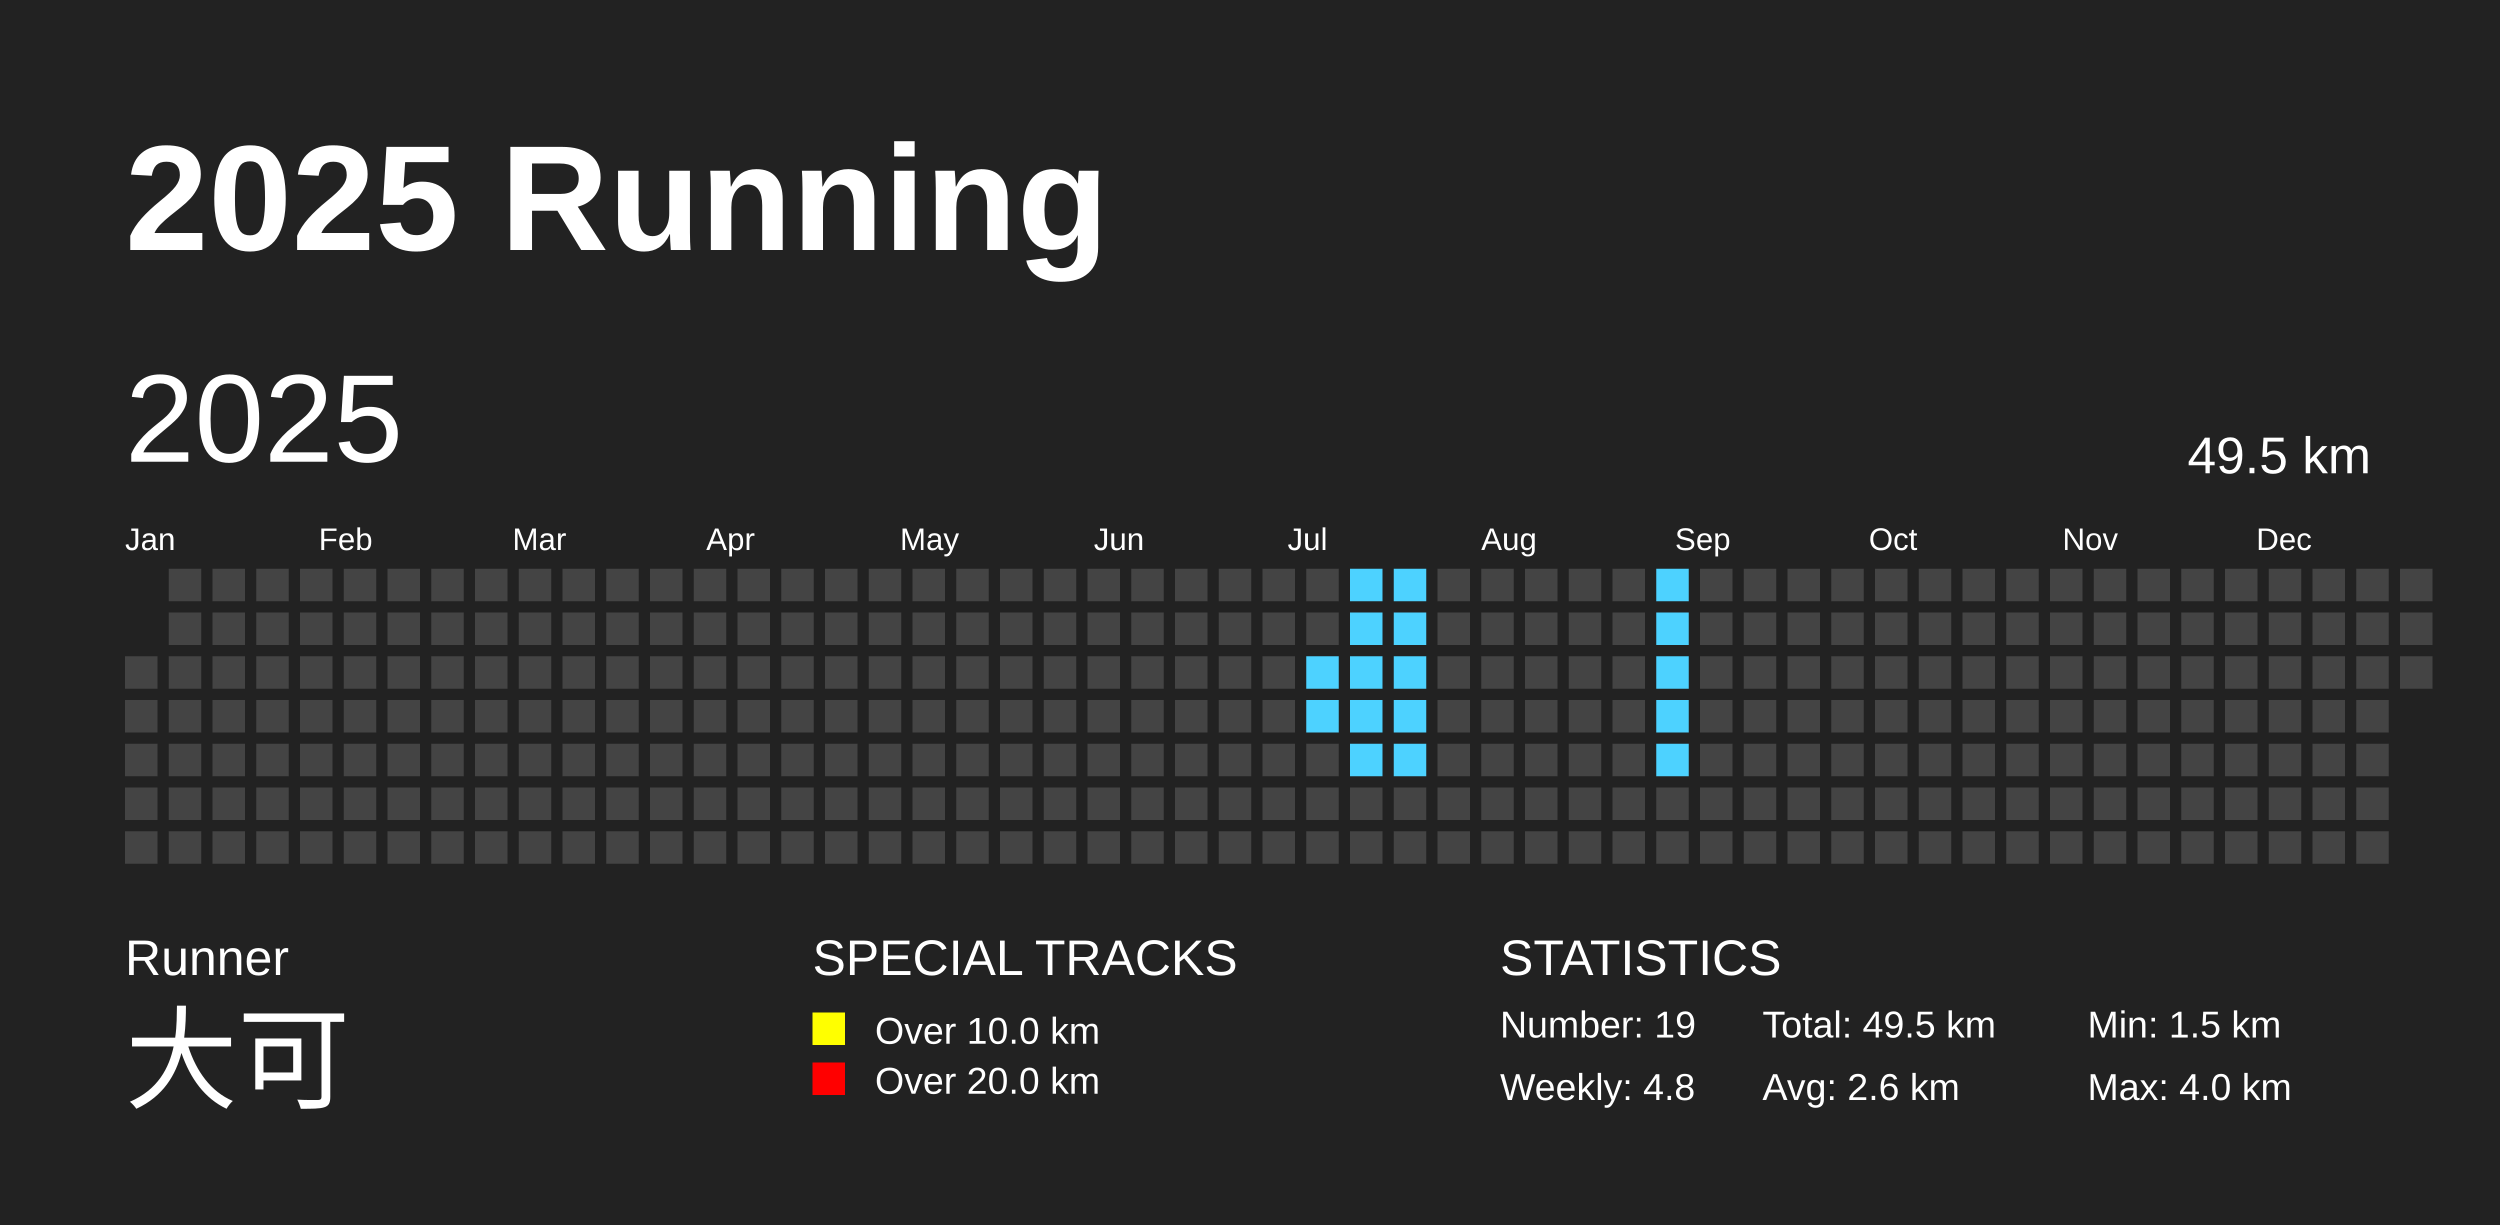
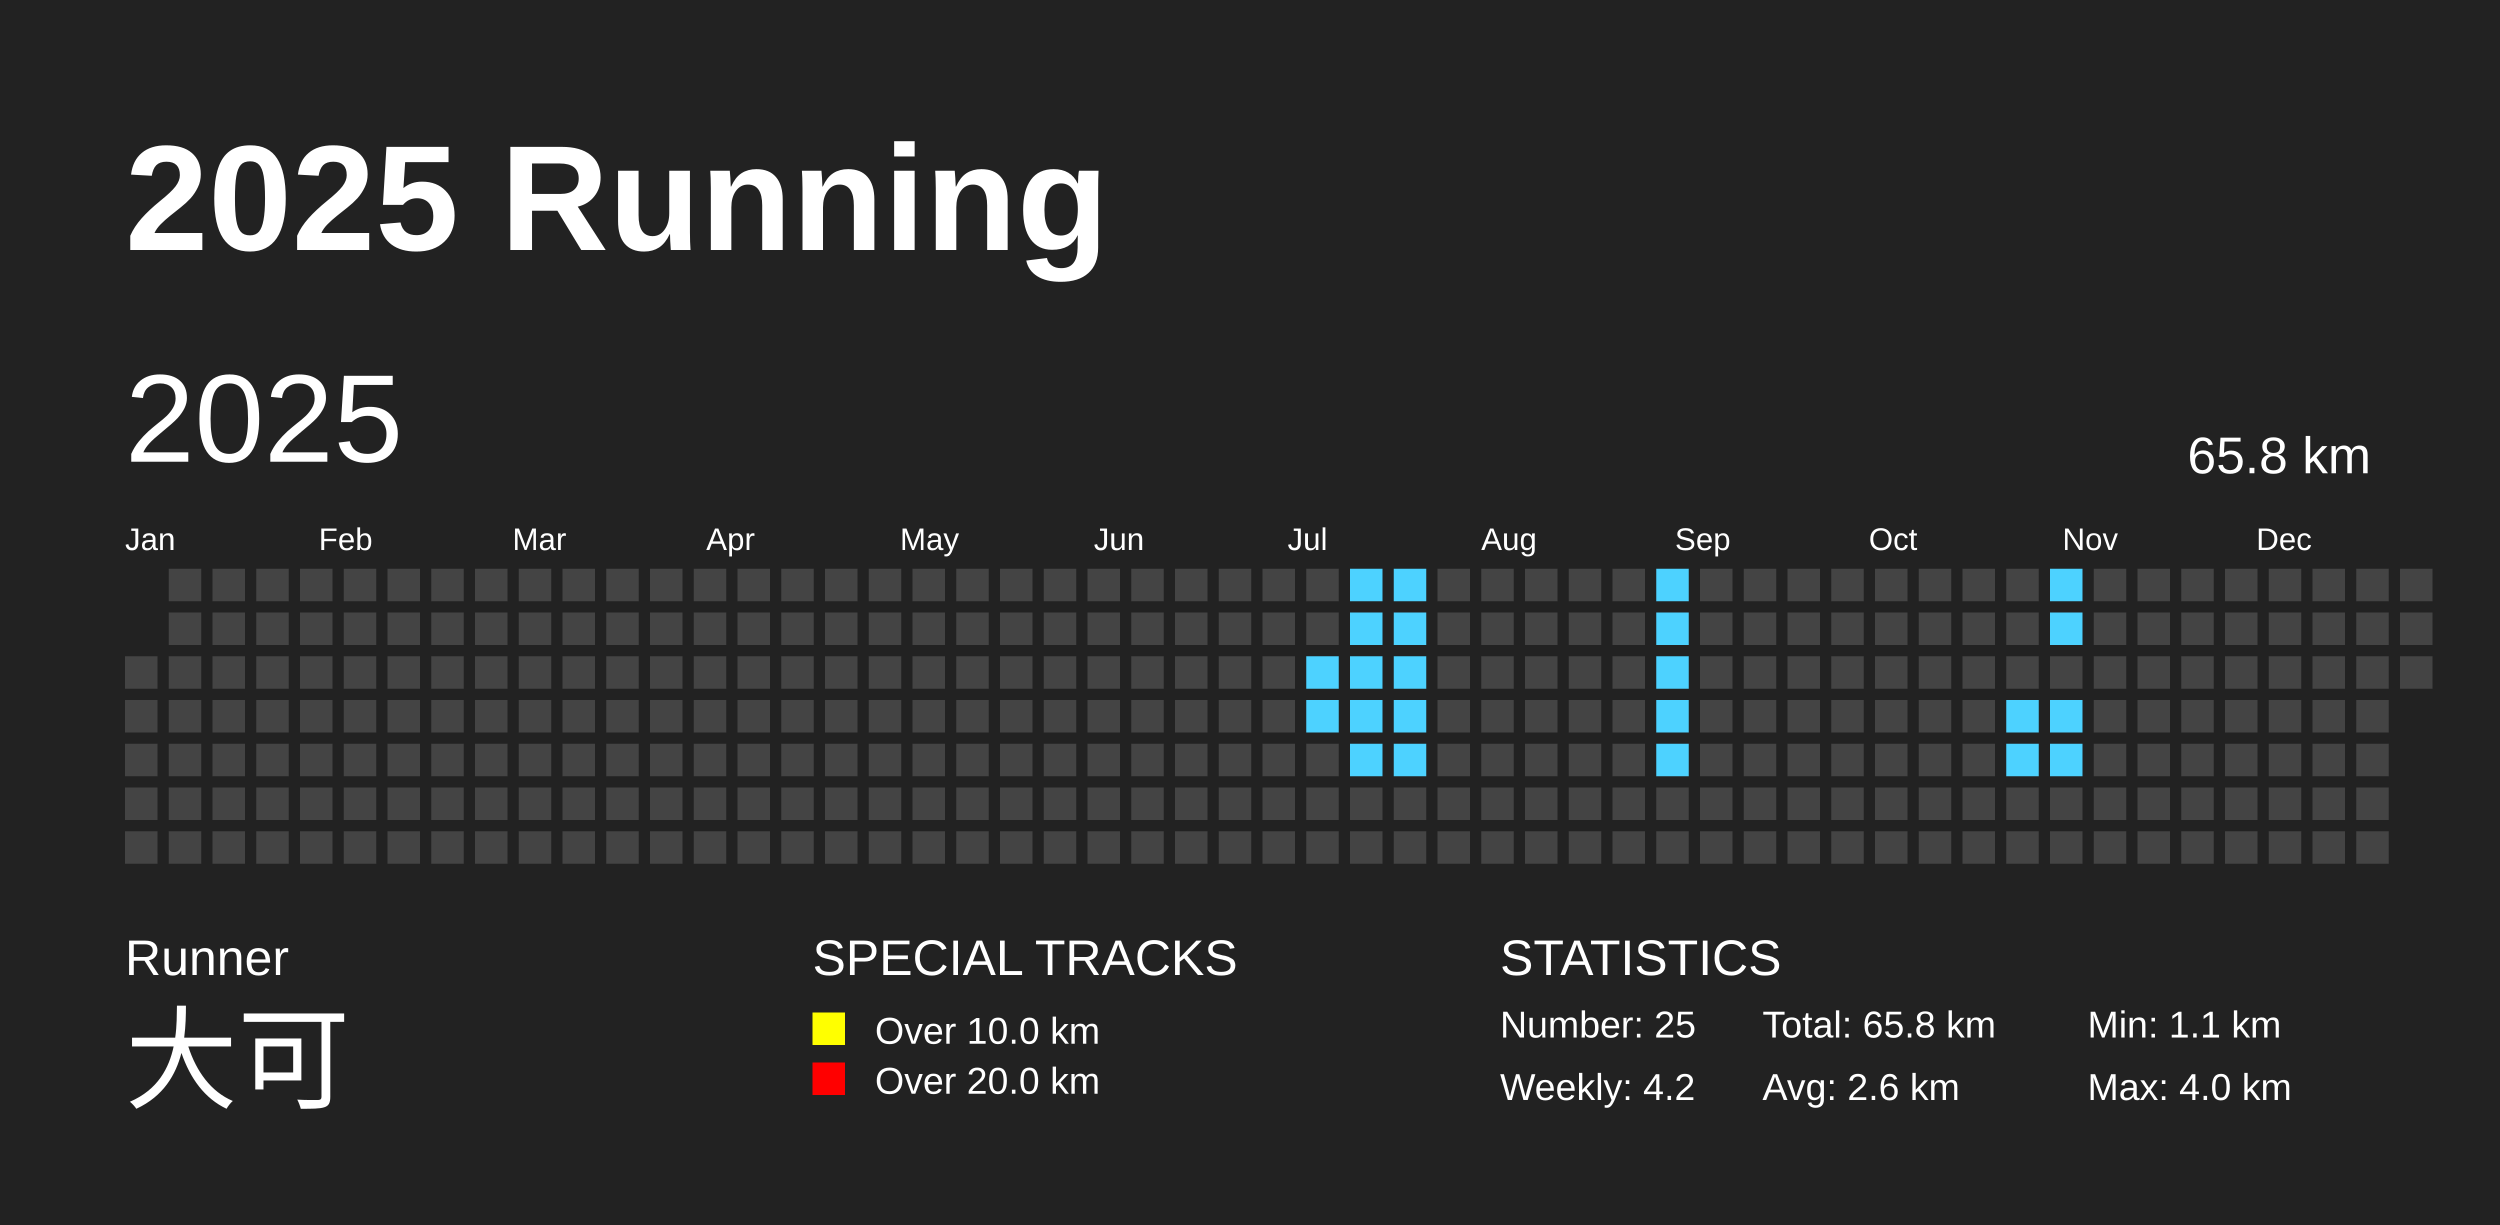
<svg xmlns="http://www.w3.org/2000/svg" baseProfile="full" height="98mm" version="1.1" viewBox="0,0,200,98" width="200mm">
  <defs />
  <rect fill="#222222" height="98" width="200" x="0" y="0" />
  <text fill="#FFFFFF" style="font-size:12px; font-family:Arial; font-weight:bold;" x="10" y="20">2025 Running</text>
  <text fill="#FFFFFF" style="font-size:4px; font-family:Arial" x="10" y="78">Runner</text>
  <text fill="#FFFFFF" style="font-size:9px; font-family:Arial" x="10" y="88">大可</text>
  <text fill="#FFFFFF" style="font-size:4px; font-family:Arial" x="65" y="78">SPECIAL TRACKS</text>
  <rect fill="yellow" height="2.6" width="2.6" x="65" y="81" />
  <text fill="#FFFFFF" style="font-size:3px; font-family:Arial" x="70" y="83.5">Over 10.0 km</text>
  <rect fill="red" height="2.6" width="2.6" x="65" y="85" />
  <text fill="#FFFFFF" style="font-size:3px; font-family:Arial" x="70" y="87.5">Over 20.0 km</text>
  <text fill="#FFFFFF" style="font-size:4px; font-family:Arial" x="120" y="78">STATISTICS</text>
-   <text fill="#FFFFFF" style="font-size:3px; font-family:Arial" x="120" y="83">Number: 19</text>
-   <text fill="#FFFFFF" style="font-size:3px; font-family:Arial" x="120" y="88">Weekly: 4.8</text>
-   <text fill="#FFFFFF" style="font-size:3px; font-family:Arial" x="141" y="83">Total: 49.5 km</text>
+   <text fill="#FFFFFF" style="font-size:3px; font-family:Arial" x="120" y="83">Number: 25</text>
+   <text fill="#FFFFFF" style="font-size:3px; font-family:Arial" x="120" y="88">Weekly: 4.2</text>
+   <text fill="#FFFFFF" style="font-size:3px; font-family:Arial" x="141" y="83">Total: 65.8 km</text>
  <text fill="#FFFFFF" style="font-size:3px; font-family:Arial" x="141" y="88">Avg: 2.6 km</text>
-   <text fill="#FFFFFF" style="font-size:3px; font-family:Arial" x="167" y="83">Min: 1.5 km</text>
+   <text fill="#FFFFFF" style="font-size:3px; font-family:Arial" x="167" y="83">Min: 1.1 km</text>
  <text fill="#FFFFFF" style="font-size:3px; font-family:Arial" x="167" y="88">Max: 4.0 km</text>
  <text dominant-baseline="hanging" fill="#FFFFFF" style="font-size:10.0px; font-family:Arial;" x="10" y="30">2025</text>
-   <text dominant-baseline="hanging" fill="#FFFFFF" style="font-size:4.125px; font-family:Arial;" x="175" y="35">49.5 km</text>
+   <text dominant-baseline="hanging" fill="#FFFFFF" style="font-size:4.125px; font-family:Arial;" x="175" y="35">65.8 km</text>
  <text fill="#FFFFFF" style="font-size:2.5px; font-family:Arial" x="10.0" y="44">Jan</text>
  <text fill="#FFFFFF" style="font-size:2.5px; font-family:Arial" x="25.5" y="44">Feb</text>
  <text fill="#FFFFFF" style="font-size:2.5px; font-family:Arial" x="41.0" y="44">Mar</text>
  <text fill="#FFFFFF" style="font-size:2.5px; font-family:Arial" x="56.5" y="44">Apr</text>
  <text fill="#FFFFFF" style="font-size:2.5px; font-family:Arial" x="72.0" y="44">May</text>
  <text fill="#FFFFFF" style="font-size:2.5px; font-family:Arial" x="87.5" y="44">Jun</text>
  <text fill="#FFFFFF" style="font-size:2.5px; font-family:Arial" x="103.0" y="44">Jul</text>
  <text fill="#FFFFFF" style="font-size:2.5px; font-family:Arial" x="118.5" y="44">Aug</text>
  <text fill="#FFFFFF" style="font-size:2.5px; font-family:Arial" x="134.0" y="44">Sep</text>
  <text fill="#FFFFFF" style="font-size:2.5px; font-family:Arial" x="149.5" y="44">Oct</text>
  <text fill="#FFFFFF" style="font-size:2.5px; font-family:Arial" x="165.0" y="44">Nov</text>
  <text fill="#FFFFFF" style="font-size:2.5px; font-family:Arial" x="180.5" y="44">Dec</text>
  <rect fill="#444444" height="2.6" width="2.6" x="10.0" y="52.5" />
  <rect fill="#444444" height="2.6" width="2.6" x="10.0" y="56.0" />
  <rect fill="#444444" height="2.6" width="2.6" x="10.0" y="59.5" />
  <rect fill="#444444" height="2.6" width="2.6" x="10.0" y="63.0" />
  <rect fill="#444444" height="2.6" width="2.6" x="10.0" y="66.5" />
  <rect fill="#444444" height="2.6" width="2.6" x="13.5" y="45.5" />
  <rect fill="#444444" height="2.6" width="2.6" x="13.5" y="49.0" />
  <rect fill="#444444" height="2.6" width="2.6" x="13.5" y="52.5" />
  <rect fill="#444444" height="2.6" width="2.6" x="13.5" y="56.0" />
  <rect fill="#444444" height="2.6" width="2.6" x="13.5" y="59.5" />
  <rect fill="#444444" height="2.6" width="2.6" x="13.5" y="63.0" />
  <rect fill="#444444" height="2.6" width="2.6" x="13.5" y="66.5" />
  <rect fill="#444444" height="2.6" width="2.6" x="17.0" y="45.5" />
  <rect fill="#444444" height="2.6" width="2.6" x="17.0" y="49.0" />
  <rect fill="#444444" height="2.6" width="2.6" x="17.0" y="52.5" />
  <rect fill="#444444" height="2.6" width="2.6" x="17.0" y="56.0" />
  <rect fill="#444444" height="2.6" width="2.6" x="17.0" y="59.5" />
  <rect fill="#444444" height="2.6" width="2.6" x="17.0" y="63.0" />
  <rect fill="#444444" height="2.6" width="2.6" x="17.0" y="66.5" />
  <rect fill="#444444" height="2.6" width="2.6" x="20.5" y="45.5" />
  <rect fill="#444444" height="2.6" width="2.6" x="20.5" y="49.0" />
  <rect fill="#444444" height="2.6" width="2.6" x="20.5" y="52.5" />
  <rect fill="#444444" height="2.6" width="2.6" x="20.5" y="56.0" />
  <rect fill="#444444" height="2.6" width="2.6" x="20.5" y="59.5" />
  <rect fill="#444444" height="2.6" width="2.6" x="20.5" y="63.0" />
  <rect fill="#444444" height="2.6" width="2.6" x="20.5" y="66.5" />
  <rect fill="#444444" height="2.6" width="2.6" x="24.0" y="45.5" />
  <rect fill="#444444" height="2.6" width="2.6" x="24.0" y="49.0" />
  <rect fill="#444444" height="2.6" width="2.6" x="24.0" y="52.5" />
  <rect fill="#444444" height="2.6" width="2.6" x="24.0" y="56.0" />
  <rect fill="#444444" height="2.6" width="2.6" x="24.0" y="59.5" />
  <rect fill="#444444" height="2.6" width="2.6" x="24.0" y="63.0" />
  <rect fill="#444444" height="2.6" width="2.6" x="24.0" y="66.5" />
  <rect fill="#444444" height="2.6" width="2.6" x="27.5" y="45.5" />
  <rect fill="#444444" height="2.6" width="2.6" x="27.5" y="49.0" />
  <rect fill="#444444" height="2.6" width="2.6" x="27.5" y="52.5" />
  <rect fill="#444444" height="2.6" width="2.6" x="27.5" y="56.0" />
  <rect fill="#444444" height="2.6" width="2.6" x="27.5" y="59.5" />
  <rect fill="#444444" height="2.6" width="2.6" x="27.5" y="63.0" />
  <rect fill="#444444" height="2.6" width="2.6" x="27.5" y="66.5" />
  <rect fill="#444444" height="2.6" width="2.6" x="31.0" y="45.5" />
  <rect fill="#444444" height="2.6" width="2.6" x="31.0" y="49.0" />
  <rect fill="#444444" height="2.6" width="2.6" x="31.0" y="52.5" />
  <rect fill="#444444" height="2.6" width="2.6" x="31.0" y="56.0" />
  <rect fill="#444444" height="2.6" width="2.6" x="31.0" y="59.5" />
  <rect fill="#444444" height="2.6" width="2.6" x="31.0" y="63.0" />
  <rect fill="#444444" height="2.6" width="2.6" x="31.0" y="66.5" />
  <rect fill="#444444" height="2.6" width="2.6" x="34.5" y="45.5" />
  <rect fill="#444444" height="2.6" width="2.6" x="34.5" y="49.0" />
  <rect fill="#444444" height="2.6" width="2.6" x="34.5" y="52.5" />
  <rect fill="#444444" height="2.6" width="2.6" x="34.5" y="56.0" />
  <rect fill="#444444" height="2.6" width="2.6" x="34.5" y="59.5" />
  <rect fill="#444444" height="2.6" width="2.6" x="34.5" y="63.0" />
  <rect fill="#444444" height="2.6" width="2.6" x="34.5" y="66.5" />
  <rect fill="#444444" height="2.6" width="2.6" x="38.0" y="45.5" />
  <rect fill="#444444" height="2.6" width="2.6" x="38.0" y="49.0" />
  <rect fill="#444444" height="2.6" width="2.6" x="38.0" y="52.5" />
  <rect fill="#444444" height="2.6" width="2.6" x="38.0" y="56.0" />
  <rect fill="#444444" height="2.6" width="2.6" x="38.0" y="59.5" />
  <rect fill="#444444" height="2.6" width="2.6" x="38.0" y="63.0" />
  <rect fill="#444444" height="2.6" width="2.6" x="38.0" y="66.5" />
  <rect fill="#444444" height="2.6" width="2.6" x="41.5" y="45.5" />
  <rect fill="#444444" height="2.6" width="2.6" x="41.5" y="49.0" />
  <rect fill="#444444" height="2.6" width="2.6" x="41.5" y="52.5" />
  <rect fill="#444444" height="2.6" width="2.6" x="41.5" y="56.0" />
  <rect fill="#444444" height="2.6" width="2.6" x="41.5" y="59.5" />
  <rect fill="#444444" height="2.6" width="2.6" x="41.5" y="63.0" />
  <rect fill="#444444" height="2.6" width="2.6" x="41.5" y="66.5" />
  <rect fill="#444444" height="2.6" width="2.6" x="45.0" y="45.5" />
  <rect fill="#444444" height="2.6" width="2.6" x="45.0" y="49.0" />
  <rect fill="#444444" height="2.6" width="2.6" x="45.0" y="52.5" />
  <rect fill="#444444" height="2.6" width="2.6" x="45.0" y="56.0" />
  <rect fill="#444444" height="2.6" width="2.6" x="45.0" y="59.5" />
  <rect fill="#444444" height="2.6" width="2.6" x="45.0" y="63.0" />
  <rect fill="#444444" height="2.6" width="2.6" x="45.0" y="66.5" />
  <rect fill="#444444" height="2.6" width="2.6" x="48.5" y="45.5" />
  <rect fill="#444444" height="2.6" width="2.6" x="48.5" y="49.0" />
  <rect fill="#444444" height="2.6" width="2.6" x="48.5" y="52.5" />
  <rect fill="#444444" height="2.6" width="2.6" x="48.5" y="56.0" />
  <rect fill="#444444" height="2.6" width="2.6" x="48.5" y="59.5" />
  <rect fill="#444444" height="2.6" width="2.6" x="48.5" y="63.0" />
  <rect fill="#444444" height="2.6" width="2.6" x="48.5" y="66.5" />
  <rect fill="#444444" height="2.6" width="2.6" x="52.0" y="45.5" />
  <rect fill="#444444" height="2.6" width="2.6" x="52.0" y="49.0" />
  <rect fill="#444444" height="2.6" width="2.6" x="52.0" y="52.5" />
  <rect fill="#444444" height="2.6" width="2.6" x="52.0" y="56.0" />
  <rect fill="#444444" height="2.6" width="2.6" x="52.0" y="59.5" />
  <rect fill="#444444" height="2.6" width="2.6" x="52.0" y="63.0" />
  <rect fill="#444444" height="2.6" width="2.6" x="52.0" y="66.5" />
  <rect fill="#444444" height="2.6" width="2.6" x="55.5" y="45.5" />
  <rect fill="#444444" height="2.6" width="2.6" x="55.5" y="49.0" />
  <rect fill="#444444" height="2.6" width="2.6" x="55.5" y="52.5" />
  <rect fill="#444444" height="2.6" width="2.6" x="55.5" y="56.0" />
  <rect fill="#444444" height="2.6" width="2.6" x="55.5" y="59.5" />
  <rect fill="#444444" height="2.6" width="2.6" x="55.5" y="63.0" />
  <rect fill="#444444" height="2.6" width="2.6" x="55.5" y="66.5" />
  <rect fill="#444444" height="2.6" width="2.6" x="59.0" y="45.5" />
  <rect fill="#444444" height="2.6" width="2.6" x="59.0" y="49.0" />
  <rect fill="#444444" height="2.6" width="2.6" x="59.0" y="52.5" />
  <rect fill="#444444" height="2.6" width="2.6" x="59.0" y="56.0" />
  <rect fill="#444444" height="2.6" width="2.6" x="59.0" y="59.5" />
  <rect fill="#444444" height="2.6" width="2.6" x="59.0" y="63.0" />
  <rect fill="#444444" height="2.6" width="2.6" x="59.0" y="66.5" />
  <rect fill="#444444" height="2.6" width="2.6" x="62.5" y="45.5" />
  <rect fill="#444444" height="2.6" width="2.6" x="62.5" y="49.0" />
  <rect fill="#444444" height="2.6" width="2.6" x="62.5" y="52.5" />
  <rect fill="#444444" height="2.6" width="2.6" x="62.5" y="56.0" />
  <rect fill="#444444" height="2.6" width="2.6" x="62.5" y="59.5" />
  <rect fill="#444444" height="2.6" width="2.6" x="62.5" y="63.0" />
  <rect fill="#444444" height="2.6" width="2.6" x="62.5" y="66.5" />
  <rect fill="#444444" height="2.6" width="2.6" x="66.0" y="45.5" />
  <rect fill="#444444" height="2.6" width="2.6" x="66.0" y="49.0" />
  <rect fill="#444444" height="2.6" width="2.6" x="66.0" y="52.5" />
  <rect fill="#444444" height="2.6" width="2.6" x="66.0" y="56.0" />
  <rect fill="#444444" height="2.6" width="2.6" x="66.0" y="59.5" />
  <rect fill="#444444" height="2.6" width="2.6" x="66.0" y="63.0" />
  <rect fill="#444444" height="2.6" width="2.6" x="66.0" y="66.5" />
  <rect fill="#444444" height="2.6" width="2.6" x="69.5" y="45.5" />
  <rect fill="#444444" height="2.6" width="2.6" x="69.5" y="49.0" />
  <rect fill="#444444" height="2.6" width="2.6" x="69.5" y="52.5" />
  <rect fill="#444444" height="2.6" width="2.6" x="69.5" y="56.0" />
  <rect fill="#444444" height="2.6" width="2.6" x="69.5" y="59.5" />
  <rect fill="#444444" height="2.6" width="2.6" x="69.5" y="63.0" />
  <rect fill="#444444" height="2.6" width="2.6" x="69.5" y="66.5" />
  <rect fill="#444444" height="2.6" width="2.6" x="73.0" y="45.5" />
  <rect fill="#444444" height="2.6" width="2.6" x="73.0" y="49.0" />
  <rect fill="#444444" height="2.6" width="2.6" x="73.0" y="52.5" />
  <rect fill="#444444" height="2.6" width="2.6" x="73.0" y="56.0" />
  <rect fill="#444444" height="2.6" width="2.6" x="73.0" y="59.5" />
  <rect fill="#444444" height="2.6" width="2.6" x="73.0" y="63.0" />
  <rect fill="#444444" height="2.6" width="2.6" x="73.0" y="66.5" />
  <rect fill="#444444" height="2.6" width="2.6" x="76.5" y="45.5" />
  <rect fill="#444444" height="2.6" width="2.6" x="76.5" y="49.0" />
  <rect fill="#444444" height="2.6" width="2.6" x="76.5" y="52.5" />
  <rect fill="#444444" height="2.6" width="2.6" x="76.5" y="56.0" />
  <rect fill="#444444" height="2.6" width="2.6" x="76.5" y="59.5" />
  <rect fill="#444444" height="2.6" width="2.6" x="76.5" y="63.0" />
  <rect fill="#444444" height="2.6" width="2.6" x="76.5" y="66.5" />
  <rect fill="#444444" height="2.6" width="2.6" x="80.0" y="45.5" />
  <rect fill="#444444" height="2.6" width="2.6" x="80.0" y="49.0" />
  <rect fill="#444444" height="2.6" width="2.6" x="80.0" y="52.5" />
  <rect fill="#444444" height="2.6" width="2.6" x="80.0" y="56.0" />
  <rect fill="#444444" height="2.6" width="2.6" x="80.0" y="59.5" />
  <rect fill="#444444" height="2.6" width="2.6" x="80.0" y="63.0" />
  <rect fill="#444444" height="2.6" width="2.6" x="80.0" y="66.5" />
  <rect fill="#444444" height="2.6" width="2.6" x="83.5" y="45.5" />
  <rect fill="#444444" height="2.6" width="2.6" x="83.5" y="49.0" />
  <rect fill="#444444" height="2.6" width="2.6" x="83.5" y="52.5" />
  <rect fill="#444444" height="2.6" width="2.6" x="83.5" y="56.0" />
  <rect fill="#444444" height="2.6" width="2.6" x="83.5" y="59.5" />
  <rect fill="#444444" height="2.6" width="2.6" x="83.5" y="63.0" />
  <rect fill="#444444" height="2.6" width="2.6" x="83.5" y="66.5" />
  <rect fill="#444444" height="2.6" width="2.6" x="87.0" y="45.5" />
  <rect fill="#444444" height="2.6" width="2.6" x="87.0" y="49.0" />
  <rect fill="#444444" height="2.6" width="2.6" x="87.0" y="52.5" />
  <rect fill="#444444" height="2.6" width="2.6" x="87.0" y="56.0" />
  <rect fill="#444444" height="2.6" width="2.6" x="87.0" y="59.5" />
  <rect fill="#444444" height="2.6" width="2.6" x="87.0" y="63.0" />
  <rect fill="#444444" height="2.6" width="2.6" x="87.0" y="66.5" />
  <rect fill="#444444" height="2.6" width="2.6" x="90.5" y="45.5" />
  <rect fill="#444444" height="2.6" width="2.6" x="90.5" y="49.0" />
  <rect fill="#444444" height="2.6" width="2.6" x="90.5" y="52.5" />
  <rect fill="#444444" height="2.6" width="2.6" x="90.5" y="56.0" />
  <rect fill="#444444" height="2.6" width="2.6" x="90.5" y="59.5" />
  <rect fill="#444444" height="2.6" width="2.6" x="90.5" y="63.0" />
  <rect fill="#444444" height="2.6" width="2.6" x="90.5" y="66.5" />
  <rect fill="#444444" height="2.6" width="2.6" x="94.0" y="45.5" />
  <rect fill="#444444" height="2.6" width="2.6" x="94.0" y="49.0" />
  <rect fill="#444444" height="2.6" width="2.6" x="94.0" y="52.5" />
  <rect fill="#444444" height="2.6" width="2.6" x="94.0" y="56.0" />
  <rect fill="#444444" height="2.6" width="2.6" x="94.0" y="59.5" />
  <rect fill="#444444" height="2.6" width="2.6" x="94.0" y="63.0" />
  <rect fill="#444444" height="2.6" width="2.6" x="94.0" y="66.5" />
  <rect fill="#444444" height="2.6" width="2.6" x="97.5" y="45.5" />
  <rect fill="#444444" height="2.6" width="2.6" x="97.5" y="49.0" />
  <rect fill="#444444" height="2.6" width="2.6" x="97.5" y="52.5" />
  <rect fill="#444444" height="2.6" width="2.6" x="97.5" y="56.0" />
  <rect fill="#444444" height="2.6" width="2.6" x="97.5" y="59.5" />
  <rect fill="#444444" height="2.6" width="2.6" x="97.5" y="63.0" />
  <rect fill="#444444" height="2.6" width="2.6" x="97.5" y="66.5" />
  <rect fill="#444444" height="2.6" width="2.6" x="101.0" y="45.5" />
  <rect fill="#444444" height="2.6" width="2.6" x="101.0" y="49.0" />
  <rect fill="#444444" height="2.6" width="2.6" x="101.0" y="52.5" />
  <rect fill="#444444" height="2.6" width="2.6" x="101.0" y="56.0" />
  <rect fill="#444444" height="2.6" width="2.6" x="101.0" y="59.5" />
  <rect fill="#444444" height="2.6" width="2.6" x="101.0" y="63.0" />
  <rect fill="#444444" height="2.6" width="2.6" x="101.0" y="66.5" />
  <rect fill="#444444" height="2.6" width="2.6" x="104.5" y="45.5" />
  <rect fill="#444444" height="2.6" width="2.6" x="104.5" y="49.0" />
  <rect fill="#4DD2FF" height="2.6" width="2.6" x="104.5" y="52.5" />
  <rect fill="#4DD2FF" height="2.6" width="2.6" x="104.5" y="56.0" />
  <rect fill="#444444" height="2.6" width="2.6" x="104.5" y="59.5" />
  <rect fill="#444444" height="2.6" width="2.6" x="104.5" y="63.0" />
  <rect fill="#444444" height="2.6" width="2.6" x="104.5" y="66.5" />
  <rect fill="#4DD2FF" height="2.6" width="2.6" x="108.0" y="45.5" />
  <rect fill="#4DD2FF" height="2.6" width="2.6" x="108.0" y="49.0" />
  <rect fill="#4DD2FF" height="2.6" width="2.6" x="108.0" y="52.5" />
  <rect fill="#4DD2FF" height="2.6" width="2.6" x="108.0" y="56.0" />
  <rect fill="#4DD2FF" height="2.6" width="2.6" x="108.0" y="59.5" />
  <rect fill="#444444" height="2.6" width="2.6" x="108.0" y="63.0" />
  <rect fill="#444444" height="2.6" width="2.6" x="108.0" y="66.5" />
  <rect fill="#4DD2FF" height="2.6" width="2.6" x="111.5" y="45.5" />
  <rect fill="#4DD2FF" height="2.6" width="2.6" x="111.5" y="49.0" />
  <rect fill="#4DD2FF" height="2.6" width="2.6" x="111.5" y="52.5" />
  <rect fill="#4DD2FF" height="2.6" width="2.6" x="111.5" y="56.0" />
  <rect fill="#4DD2FF" height="2.6" width="2.6" x="111.5" y="59.5" />
  <rect fill="#444444" height="2.6" width="2.6" x="111.5" y="63.0" />
  <rect fill="#444444" height="2.6" width="2.6" x="111.5" y="66.5" />
  <rect fill="#444444" height="2.6" width="2.6" x="115.0" y="45.5" />
  <rect fill="#444444" height="2.6" width="2.6" x="115.0" y="49.0" />
  <rect fill="#444444" height="2.6" width="2.6" x="115.0" y="52.5" />
  <rect fill="#444444" height="2.6" width="2.6" x="115.0" y="56.0" />
  <rect fill="#444444" height="2.6" width="2.6" x="115.0" y="59.5" />
  <rect fill="#444444" height="2.6" width="2.6" x="115.0" y="63.0" />
  <rect fill="#444444" height="2.6" width="2.6" x="115.0" y="66.5" />
  <rect fill="#444444" height="2.6" width="2.6" x="118.5" y="45.5" />
  <rect fill="#444444" height="2.6" width="2.6" x="118.5" y="49.0" />
  <rect fill="#444444" height="2.6" width="2.6" x="118.5" y="52.5" />
  <rect fill="#444444" height="2.6" width="2.6" x="118.5" y="56.0" />
  <rect fill="#444444" height="2.6" width="2.6" x="118.5" y="59.5" />
  <rect fill="#444444" height="2.6" width="2.6" x="118.5" y="63.0" />
  <rect fill="#444444" height="2.6" width="2.6" x="118.5" y="66.5" />
  <rect fill="#444444" height="2.6" width="2.6" x="122.0" y="45.5" />
  <rect fill="#444444" height="2.6" width="2.6" x="122.0" y="49.0" />
  <rect fill="#444444" height="2.6" width="2.6" x="122.0" y="52.5" />
  <rect fill="#444444" height="2.6" width="2.6" x="122.0" y="56.0" />
  <rect fill="#444444" height="2.6" width="2.6" x="122.0" y="59.5" />
  <rect fill="#444444" height="2.6" width="2.6" x="122.0" y="63.0" />
  <rect fill="#444444" height="2.6" width="2.6" x="122.0" y="66.5" />
  <rect fill="#444444" height="2.6" width="2.6" x="125.5" y="45.5" />
  <rect fill="#444444" height="2.6" width="2.6" x="125.5" y="49.0" />
  <rect fill="#444444" height="2.6" width="2.6" x="125.5" y="52.5" />
  <rect fill="#444444" height="2.6" width="2.6" x="125.5" y="56.0" />
  <rect fill="#444444" height="2.6" width="2.6" x="125.5" y="59.5" />
  <rect fill="#444444" height="2.6" width="2.6" x="125.5" y="63.0" />
  <rect fill="#444444" height="2.6" width="2.6" x="125.5" y="66.5" />
  <rect fill="#444444" height="2.6" width="2.6" x="129.0" y="45.5" />
  <rect fill="#444444" height="2.6" width="2.6" x="129.0" y="49.0" />
  <rect fill="#444444" height="2.6" width="2.6" x="129.0" y="52.5" />
  <rect fill="#444444" height="2.6" width="2.6" x="129.0" y="56.0" />
  <rect fill="#444444" height="2.6" width="2.6" x="129.0" y="59.5" />
  <rect fill="#444444" height="2.6" width="2.6" x="129.0" y="63.0" />
  <rect fill="#444444" height="2.6" width="2.6" x="129.0" y="66.5" />
  <rect fill="#4DD2FF" height="2.6" width="2.6" x="132.5" y="45.5" />
  <rect fill="#4DD2FF" height="2.6" width="2.6" x="132.5" y="49.0" />
  <rect fill="#4DD2FF" height="2.6" width="2.6" x="132.5" y="52.5" />
  <rect fill="#4DD2FF" height="2.6" width="2.6" x="132.5" y="56.0" />
  <rect fill="#4DD2FF" height="2.6" width="2.6" x="132.5" y="59.5" />
  <rect fill="#444444" height="2.6" width="2.6" x="132.5" y="63.0" />
  <rect fill="#444444" height="2.6" width="2.6" x="132.5" y="66.5" />
  <rect fill="#444444" height="2.6" width="2.6" x="136.0" y="45.5" />
  <rect fill="#444444" height="2.6" width="2.6" x="136.0" y="49.0" />
  <rect fill="#444444" height="2.6" width="2.6" x="136.0" y="52.5" />
  <rect fill="#444444" height="2.6" width="2.6" x="136.0" y="56.0" />
  <rect fill="#444444" height="2.6" width="2.6" x="136.0" y="59.5" />
  <rect fill="#444444" height="2.6" width="2.6" x="136.0" y="63.0" />
  <rect fill="#444444" height="2.6" width="2.6" x="136.0" y="66.5" />
  <rect fill="#444444" height="2.6" width="2.6" x="139.5" y="45.5" />
  <rect fill="#444444" height="2.6" width="2.6" x="139.5" y="49.0" />
  <rect fill="#444444" height="2.6" width="2.6" x="139.5" y="52.5" />
  <rect fill="#444444" height="2.6" width="2.6" x="139.5" y="56.0" />
  <rect fill="#444444" height="2.6" width="2.6" x="139.5" y="59.5" />
  <rect fill="#444444" height="2.6" width="2.6" x="139.5" y="63.0" />
  <rect fill="#444444" height="2.6" width="2.6" x="139.5" y="66.5" />
  <rect fill="#444444" height="2.6" width="2.6" x="143.0" y="45.5" />
  <rect fill="#444444" height="2.6" width="2.6" x="143.0" y="49.0" />
  <rect fill="#444444" height="2.6" width="2.6" x="143.0" y="52.5" />
  <rect fill="#444444" height="2.6" width="2.6" x="143.0" y="56.0" />
  <rect fill="#444444" height="2.6" width="2.6" x="143.0" y="59.5" />
  <rect fill="#444444" height="2.6" width="2.6" x="143.0" y="63.0" />
  <rect fill="#444444" height="2.6" width="2.6" x="143.0" y="66.5" />
  <rect fill="#444444" height="2.6" width="2.6" x="146.5" y="45.5" />
  <rect fill="#444444" height="2.6" width="2.6" x="146.5" y="49.0" />
  <rect fill="#444444" height="2.6" width="2.6" x="146.5" y="52.5" />
  <rect fill="#444444" height="2.6" width="2.6" x="146.5" y="56.0" />
  <rect fill="#444444" height="2.6" width="2.6" x="146.5" y="59.5" />
  <rect fill="#444444" height="2.6" width="2.6" x="146.5" y="63.0" />
  <rect fill="#444444" height="2.6" width="2.6" x="146.5" y="66.5" />
  <rect fill="#444444" height="2.6" width="2.6" x="150.0" y="45.5" />
  <rect fill="#444444" height="2.6" width="2.6" x="150.0" y="49.0" />
  <rect fill="#444444" height="2.6" width="2.6" x="150.0" y="52.5" />
  <rect fill="#444444" height="2.6" width="2.6" x="150.0" y="56.0" />
  <rect fill="#444444" height="2.6" width="2.6" x="150.0" y="59.5" />
  <rect fill="#444444" height="2.6" width="2.6" x="150.0" y="63.0" />
  <rect fill="#444444" height="2.6" width="2.6" x="150.0" y="66.5" />
  <rect fill="#444444" height="2.6" width="2.6" x="153.5" y="45.5" />
  <rect fill="#444444" height="2.6" width="2.6" x="153.5" y="49.0" />
  <rect fill="#444444" height="2.6" width="2.6" x="153.5" y="52.5" />
  <rect fill="#444444" height="2.6" width="2.6" x="153.5" y="56.0" />
  <rect fill="#444444" height="2.6" width="2.6" x="153.5" y="59.5" />
  <rect fill="#444444" height="2.6" width="2.6" x="153.5" y="63.0" />
  <rect fill="#444444" height="2.6" width="2.6" x="153.5" y="66.5" />
  <rect fill="#444444" height="2.6" width="2.6" x="157.0" y="45.5" />
  <rect fill="#444444" height="2.6" width="2.6" x="157.0" y="49.0" />
  <rect fill="#444444" height="2.6" width="2.6" x="157.0" y="52.5" />
  <rect fill="#444444" height="2.6" width="2.6" x="157.0" y="56.0" />
  <rect fill="#444444" height="2.6" width="2.6" x="157.0" y="59.5" />
  <rect fill="#444444" height="2.6" width="2.6" x="157.0" y="63.0" />
  <rect fill="#444444" height="2.6" width="2.6" x="157.0" y="66.5" />
  <rect fill="#444444" height="2.6" width="2.6" x="160.5" y="45.5" />
  <rect fill="#444444" height="2.6" width="2.6" x="160.5" y="49.0" />
  <rect fill="#444444" height="2.6" width="2.6" x="160.5" y="52.5" />
-   <rect fill="#444444" height="2.6" width="2.6" x="160.5" y="56.0" />
-   <rect fill="#444444" height="2.6" width="2.6" x="160.5" y="59.5" />
+   <rect fill="#4DD2FF" height="2.6" width="2.6" x="160.5" y="56.0" />
+   <rect fill="#4DD2FF" height="2.6" width="2.6" x="160.5" y="59.5" />
  <rect fill="#444444" height="2.6" width="2.6" x="160.5" y="63.0" />
  <rect fill="#444444" height="2.6" width="2.6" x="160.5" y="66.5" />
-   <rect fill="#444444" height="2.6" width="2.6" x="164.0" y="45.5" />
-   <rect fill="#444444" height="2.6" width="2.6" x="164.0" y="49.0" />
+   <rect fill="#4DD2FF" height="2.6" width="2.6" x="164.0" y="45.5" />
+   <rect fill="#4DD2FF" height="2.6" width="2.6" x="164.0" y="49.0" />
  <rect fill="#444444" height="2.6" width="2.6" x="164.0" y="52.5" />
-   <rect fill="#444444" height="2.6" width="2.6" x="164.0" y="56.0" />
-   <rect fill="#444444" height="2.6" width="2.6" x="164.0" y="59.5" />
+   <rect fill="#4DD2FF" height="2.6" width="2.6" x="164.0" y="56.0" />
+   <rect fill="#4DD2FF" height="2.6" width="2.6" x="164.0" y="59.5" />
  <rect fill="#444444" height="2.6" width="2.6" x="164.0" y="63.0" />
  <rect fill="#444444" height="2.6" width="2.6" x="164.0" y="66.5" />
  <rect fill="#444444" height="2.6" width="2.6" x="167.5" y="45.5" />
  <rect fill="#444444" height="2.6" width="2.6" x="167.5" y="49.0" />
  <rect fill="#444444" height="2.6" width="2.6" x="167.5" y="52.5" />
  <rect fill="#444444" height="2.6" width="2.6" x="167.5" y="56.0" />
  <rect fill="#444444" height="2.6" width="2.6" x="167.5" y="59.5" />
  <rect fill="#444444" height="2.6" width="2.6" x="167.5" y="63.0" />
  <rect fill="#444444" height="2.6" width="2.6" x="167.5" y="66.5" />
  <rect fill="#444444" height="2.6" width="2.6" x="171.0" y="45.5" />
  <rect fill="#444444" height="2.6" width="2.6" x="171.0" y="49.0" />
  <rect fill="#444444" height="2.6" width="2.6" x="171.0" y="52.5" />
  <rect fill="#444444" height="2.6" width="2.6" x="171.0" y="56.0" />
  <rect fill="#444444" height="2.6" width="2.6" x="171.0" y="59.5" />
  <rect fill="#444444" height="2.6" width="2.6" x="171.0" y="63.0" />
  <rect fill="#444444" height="2.6" width="2.6" x="171.0" y="66.5" />
  <rect fill="#444444" height="2.6" width="2.6" x="174.5" y="45.5" />
  <rect fill="#444444" height="2.6" width="2.6" x="174.5" y="49.0" />
  <rect fill="#444444" height="2.6" width="2.6" x="174.5" y="52.5" />
  <rect fill="#444444" height="2.6" width="2.6" x="174.5" y="56.0" />
  <rect fill="#444444" height="2.6" width="2.6" x="174.5" y="59.5" />
  <rect fill="#444444" height="2.6" width="2.6" x="174.5" y="63.0" />
  <rect fill="#444444" height="2.6" width="2.6" x="174.5" y="66.5" />
  <rect fill="#444444" height="2.6" width="2.6" x="178.0" y="45.5" />
  <rect fill="#444444" height="2.6" width="2.6" x="178.0" y="49.0" />
  <rect fill="#444444" height="2.6" width="2.6" x="178.0" y="52.5" />
  <rect fill="#444444" height="2.6" width="2.6" x="178.0" y="56.0" />
  <rect fill="#444444" height="2.6" width="2.6" x="178.0" y="59.5" />
  <rect fill="#444444" height="2.6" width="2.6" x="178.0" y="63.0" />
  <rect fill="#444444" height="2.6" width="2.6" x="178.0" y="66.5" />
  <rect fill="#444444" height="2.6" width="2.6" x="181.5" y="45.5" />
  <rect fill="#444444" height="2.6" width="2.6" x="181.5" y="49.0" />
  <rect fill="#444444" height="2.6" width="2.6" x="181.5" y="52.5" />
  <rect fill="#444444" height="2.6" width="2.6" x="181.5" y="56.0" />
  <rect fill="#444444" height="2.6" width="2.6" x="181.5" y="59.5" />
  <rect fill="#444444" height="2.6" width="2.6" x="181.5" y="63.0" />
  <rect fill="#444444" height="2.6" width="2.6" x="181.5" y="66.5" />
  <rect fill="#444444" height="2.6" width="2.6" x="185.0" y="45.5" />
  <rect fill="#444444" height="2.6" width="2.6" x="185.0" y="49.0" />
  <rect fill="#444444" height="2.6" width="2.6" x="185.0" y="52.5" />
  <rect fill="#444444" height="2.6" width="2.6" x="185.0" y="56.0" />
  <rect fill="#444444" height="2.6" width="2.6" x="185.0" y="59.5" />
  <rect fill="#444444" height="2.6" width="2.6" x="185.0" y="63.0" />
  <rect fill="#444444" height="2.6" width="2.6" x="185.0" y="66.5" />
  <rect fill="#444444" height="2.6" width="2.6" x="188.5" y="45.5" />
  <rect fill="#444444" height="2.6" width="2.6" x="188.5" y="49.0" />
  <rect fill="#444444" height="2.6" width="2.6" x="188.5" y="52.5" />
  <rect fill="#444444" height="2.6" width="2.6" x="188.5" y="56.0" />
  <rect fill="#444444" height="2.6" width="2.6" x="188.5" y="59.5" />
  <rect fill="#444444" height="2.6" width="2.6" x="188.5" y="63.0" />
  <rect fill="#444444" height="2.6" width="2.6" x="188.5" y="66.5" />
  <rect fill="#444444" height="2.6" width="2.6" x="192.0" y="45.5" />
  <rect fill="#444444" height="2.6" width="2.6" x="192.0" y="49.0" />
  <rect fill="#444444" height="2.6" width="2.6" x="192.0" y="52.5" />
</svg>
